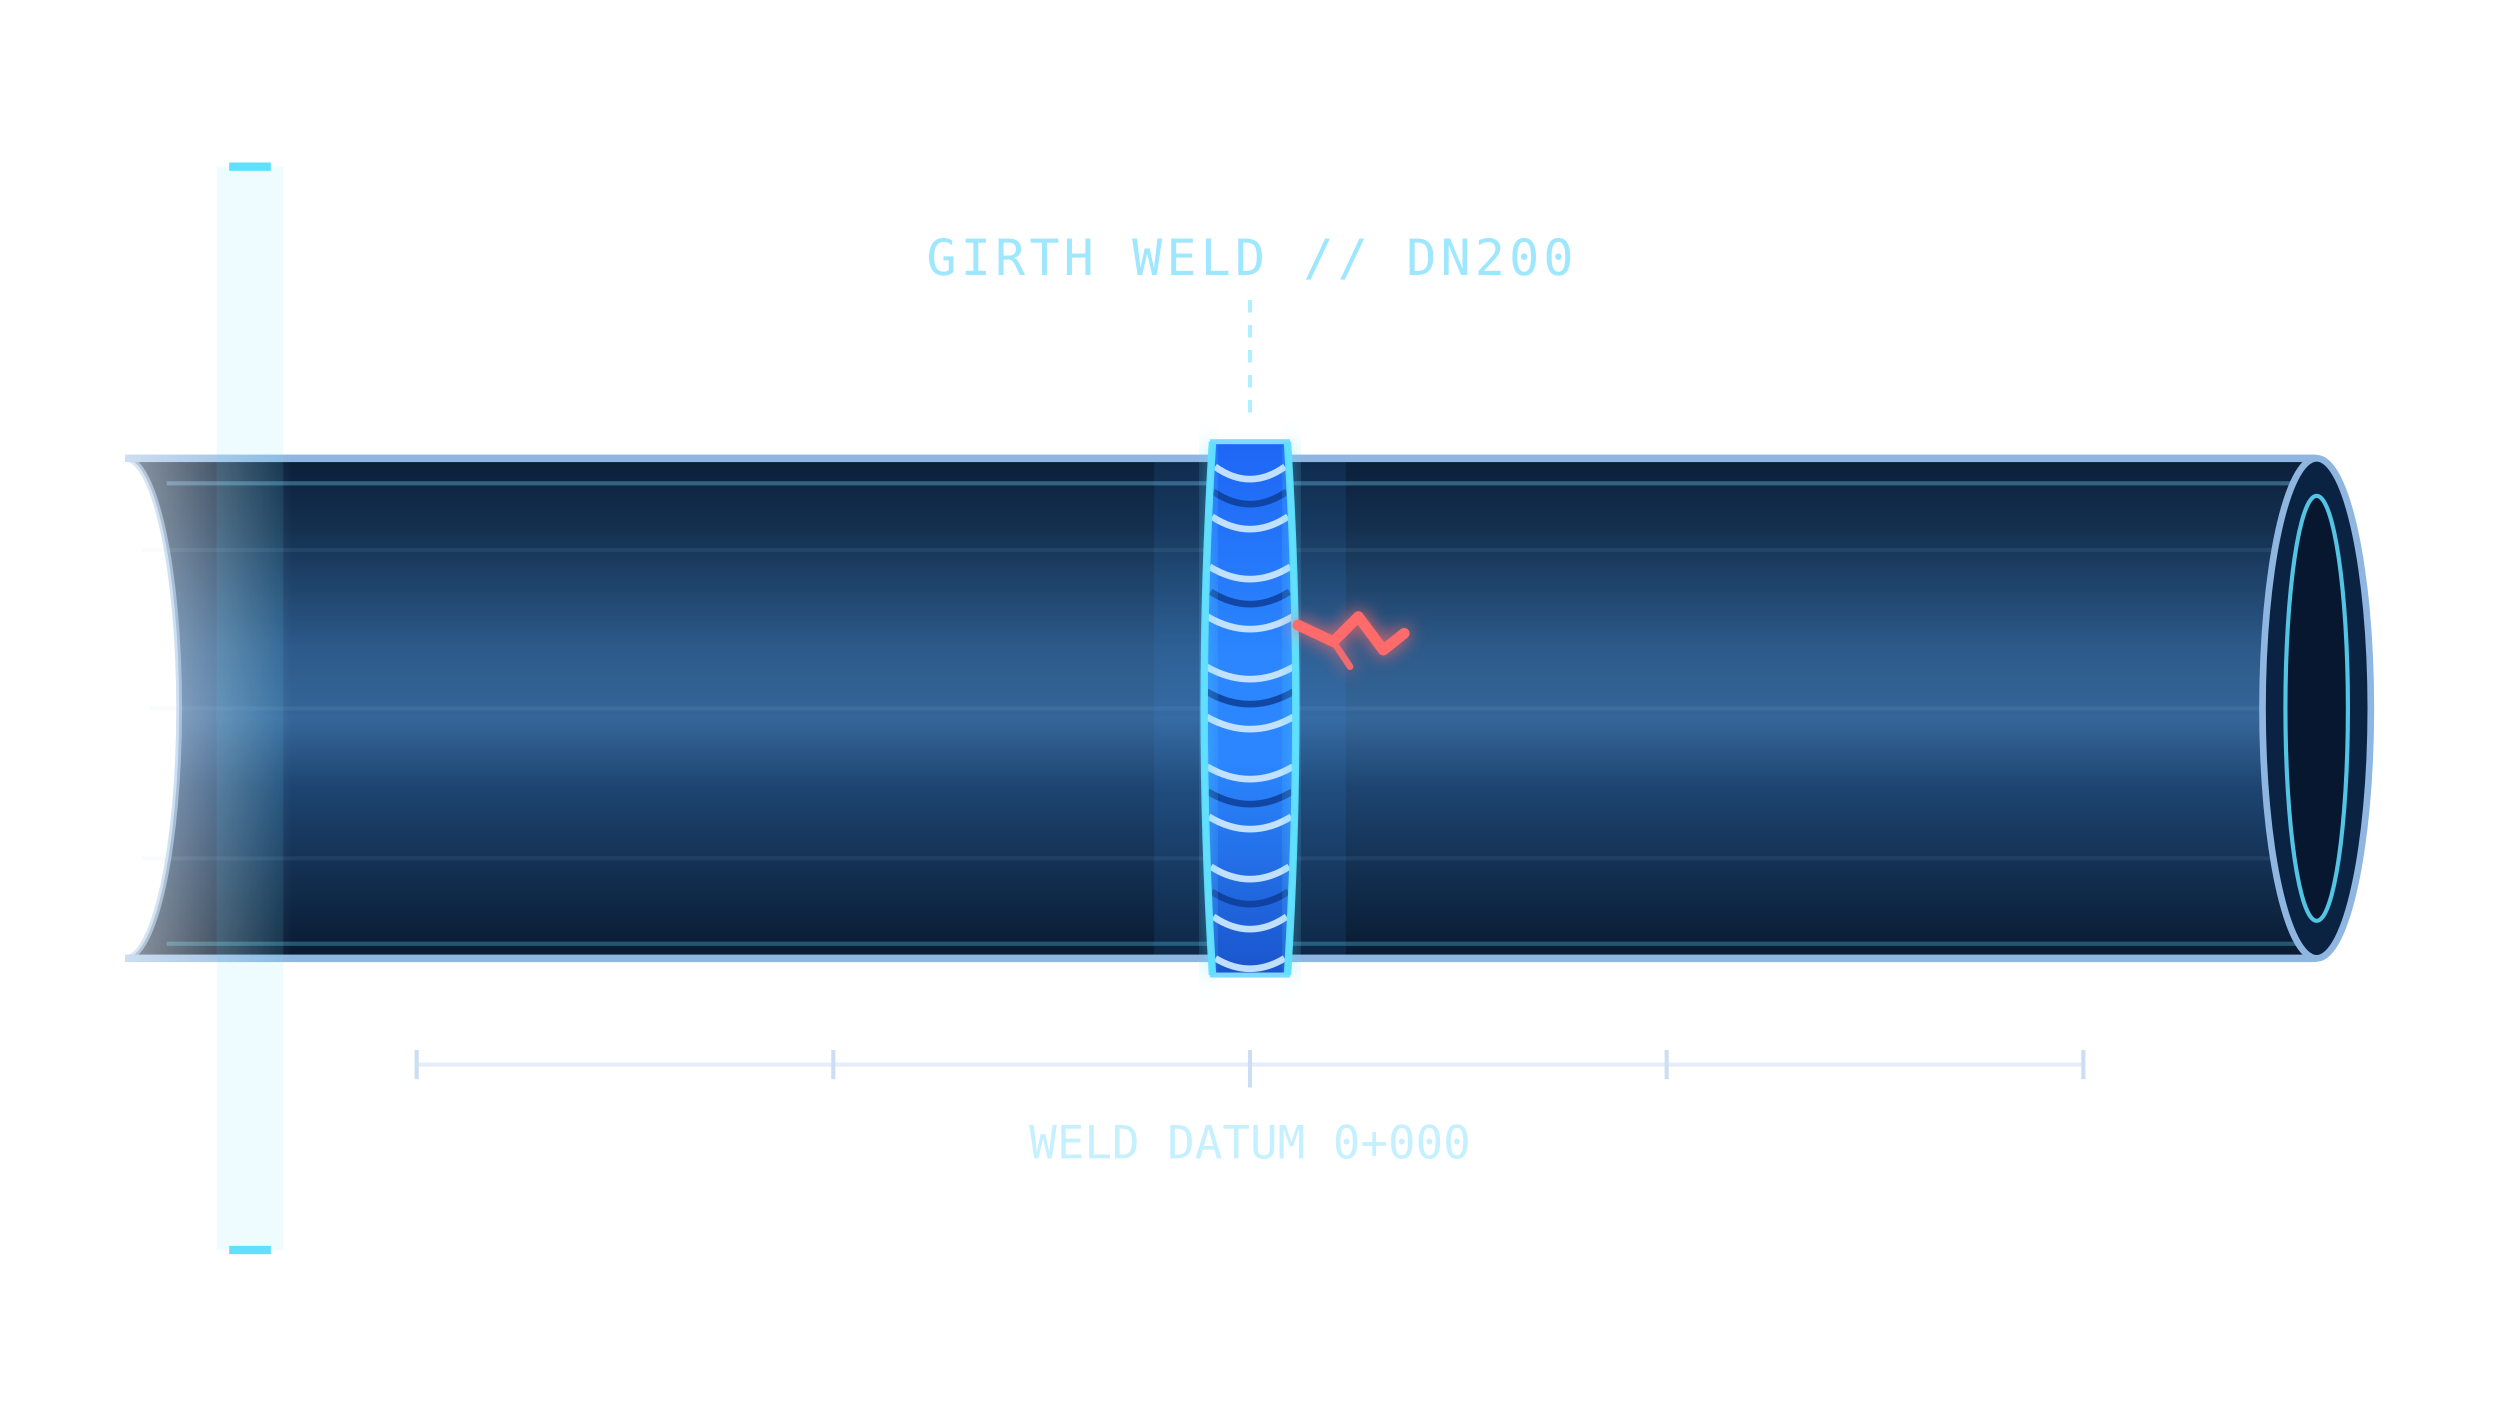
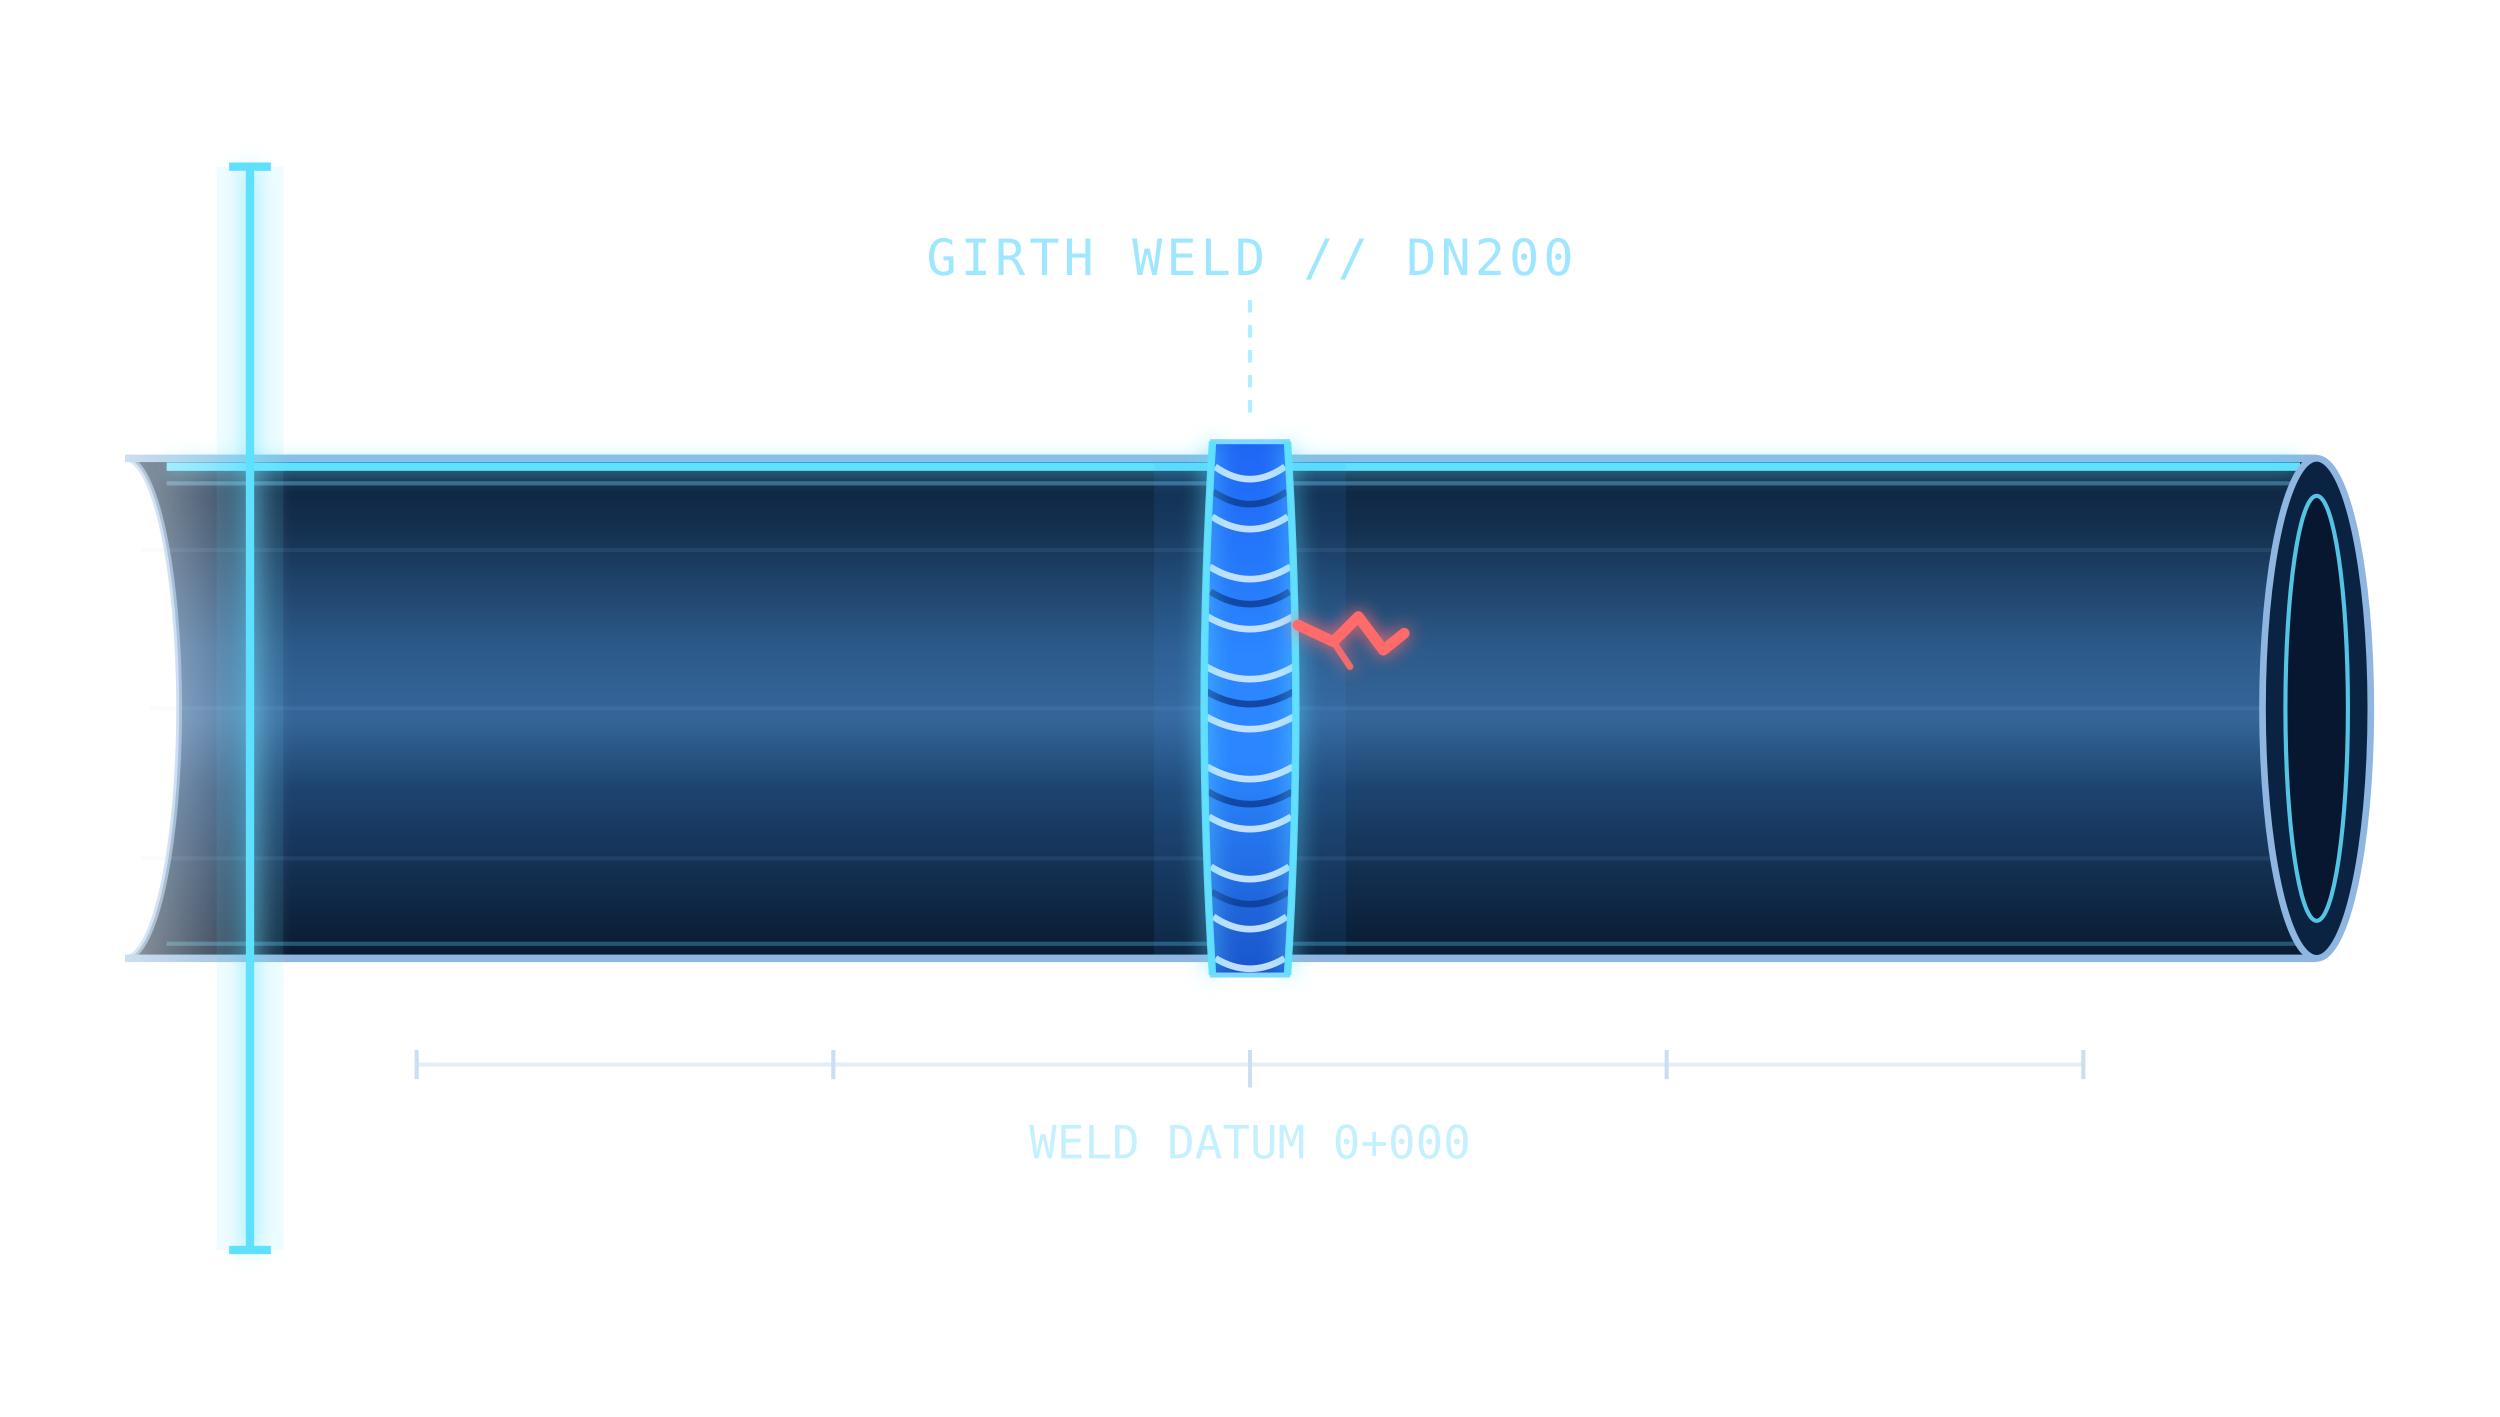
<svg xmlns="http://www.w3.org/2000/svg" viewBox="0 0 600 340" width="100%" height="100%">
  <defs>
    <linearGradient id="apipeShade" x1="0" y1="0" x2="0" y2="1">
      <stop offset="0%" stop-color="#0a1f3a" />
      <stop offset="14%" stop-color="#14304f" />
      <stop offset="38%" stop-color="#2c5a8a" />
      <stop offset="52%" stop-color="#356699" />
      <stop offset="66%" stop-color="#1d4470" />
      <stop offset="100%" stop-color="#081a30" />
    </linearGradient>
    <linearGradient id="aweldFill" x1="0" y1="0" x2="0" y2="1">
      <stop offset="0%" stop-color="#1E66F5" />
      <stop offset="40%" stop-color="#2b86ff" />
      <stop offset="60%" stop-color="#2b86ff" />
      <stop offset="100%" stop-color="#1a55cc" />
    </linearGradient>
    <linearGradient id="aleftFade" x1="0" y1="0" x2="1" y2="0">
      <stop offset="0%" stop-color="#fff" stop-opacity="0" />
      <stop offset="12%" stop-color="#fff" stop-opacity="1" />
      <stop offset="100%" stop-color="#fff" stop-opacity="1" />
    </linearGradient>
    <mask id="afadeMask">
      <rect x="0" y="0" width="600" height="340" fill="url(#aleftFade)" />
    </mask>
-     <filter id="aglowC" x="-60%" y="-60%" width="220%" height="220%">
+     <filter id="aglowC" filterUnits="userSpaceOnUse" x="-59" y="-19" width="670" height="378">
      <feGaussianBlur stdDeviation="2.5" result="b" />
      <feMerge>
        <feMergeNode in="b" />
        <feMergeNode in="SourceGraphic" />
      </feMerge>
    </filter>
    <filter id="aglowR" x="-80%" y="-80%" width="260%" height="260%">
      <feGaussianBlur stdDeviation="2.2" result="b" />
      <feMerge>
        <feMergeNode in="b" />
        <feMergeNode in="SourceGraphic" />
      </feMerge>
    </filter>
  </defs>
  <g mask="url(#afadeMask)">
    <path d="M30,110 A13,60 0 0 1 30,230 L556,230 A13,60 0 0 0 556,110 Z" fill="url(#apipeShade)" stroke="none" />
    <g stroke="#8fb6e0" stroke-width="1" opacity="0.10">
      <line x1="34" y1="132" x2="566" y2="132" />
      <line x1="36" y1="170" x2="568" y2="170" />
      <line x1="34" y1="206" x2="566" y2="206" />
    </g>
    <path d="M30,110 L556,110" stroke="#8fb6e0" stroke-width="1.8" fill="none" />
    <path d="M30,230 L556,230" stroke="#8fb6e0" stroke-width="1.8" fill="none" />
    <path d="M30,110 A13,60 0 0 1 30,230" stroke="#8fb6e0" stroke-width="1.4" fill="none" opacity="0.7" />
    <line x1="40" y1="112" x2="552" y2="112" stroke="#5fe0ff" stroke-width="2" opacity="1" filter="url(#aglowC)" />
    <line x1="40" y1="116" x2="552" y2="116" stroke="#7fd8ff" stroke-width="1" opacity="0.35" />
    <line x1="40" y1="226.5" x2="552" y2="226.5" stroke="#5fe0ff" stroke-width="1" opacity="0.3" />
  </g>
  <ellipse cx="556" cy="170" rx="13" ry="60" fill="#0b2342" stroke="#8fb6e0" stroke-width="1.6" />
  <ellipse cx="556" cy="170" rx="7.5" ry="51" fill="#06152b" stroke="#5fe0ff" stroke-width="1" opacity="0.85" />
  <g>
    <rect x="277" y="110.8" width="13" height="118.4" fill="#3f9bff" opacity="0.10" />
    <rect x="310" y="110.8" width="13" height="118.4" fill="#3f9bff" opacity="0.10" />
    <path d="M291,106 Q287,170 291,234 L309,234 Q313,170 309,106 Z" fill="url(#aweldFill)" stroke="#7fd8ff" stroke-width="1.2" />
    <g stroke="#c8e6ff" stroke-width="1.6" fill="none" opacity="0.95">
      <path d="M291.6,112 Q300,118 308.4,112" />
      <path d="M290.9,124 Q300,130 309.1,124" />
      <path d="M290.3,136 Q300,142 309.7,136" />
      <path d="M289.8,148 Q300,154 310.2,148" />
      <path d="M289.5,160 Q300,166 310.5,160" />
      <path d="M289.5,172 Q300,178 310.5,172" />
      <path d="M289.7,184 Q300,190 310.3,184" />
      <path d="M290.1,196 Q300,202 309.9,196" />
      <path d="M290.6,208 Q300,214 309.4,208" />
      <path d="M291.2,220 Q300,226 308.8,220" />
      <path d="M291.7,230 Q300,235 308.3,230" />
    </g>
    <g stroke="#0d3d96" stroke-width="1.6" fill="none" opacity="0.85">
      <path d="M291.2,118 Q300,124 308.8,118" />
      <path d="M290.5,142 Q300,148 309.5,142" />
      <path d="M289.6,166 Q300,172 310.4,166" />
      <path d="M289.9,190 Q300,196 310.1,190" />
      <path d="M290.8,214 Q300,220 309.2,214" />
    </g>
    <path d="M291,106 Q287,170 291,234" stroke="#5fe0ff" stroke-width="1.8" fill="none" opacity="0.95" filter="url(#aglowC)" />
    <path d="M309,106 Q313,170 309,234" stroke="#5fe0ff" stroke-width="1.8" fill="none" opacity="0.95" filter="url(#aglowC)" />
  </g>
  <g id="aflaw" filter="url(#aglowR)">
    <polyline points="311.5,150 320,154 326,148 332,156 337,152" fill="none" stroke="#ff6b6b" stroke-width="2.6" stroke-linejoin="round" stroke-linecap="round" />
    <polyline points="320,154 324,160" fill="none" stroke="#ff6b6b" stroke-width="1.6" stroke-linecap="round" opacity="0.9" />
  </g>
  <g font-family="JetBrains Mono, monospace" fill="#9fe6ff">
    <text x="300" y="66" font-size="12" text-anchor="middle" letter-spacing="1">GIRTH WELD // DN200</text>
    <line x1="300" y1="72" x2="300" y2="100" stroke="#5fe0ff" stroke-width="1" opacity="0.5" stroke-dasharray="3 3" />
  </g>
  <g stroke="#8fb6e0" opacity="0.45" stroke-width="1">
    <line x1="100" y1="252" x2="100" y2="259" />
    <line x1="200" y1="252" x2="200" y2="259" />
    <line x1="300" y1="252" x2="300" y2="261" />
    <line x1="400" y1="252" x2="400" y2="259" />
    <line x1="500" y1="252" x2="500" y2="259" />
    <line x1="100" y1="255.5" x2="500" y2="255.5" opacity="0.5" />
  </g>
  <text x="300" y="278" font-family="JetBrains Mono, monospace" font-size="11" fill="#9fe6ff" text-anchor="middle" opacity="0.6">WELD DATUM 0+000</text>
  <g id="ascanG" transform="translate(60,0)">
    <rect x="-8" y="40" width="16" height="260" fill="#5fe0ff" opacity="0.10" />
    <line x1="0" y1="40" x2="0" y2="300" stroke="#5fe0ff" stroke-width="2" filter="url(#aglowC)" />
    <line x1="-5" y1="40" x2="5" y2="40" stroke="#5fe0ff" stroke-width="2" />
    <line x1="-5" y1="300" x2="5" y2="300" stroke="#5fe0ff" stroke-width="2" />
  </g>
  <circle id="aping" cx="315" cy="150" r="6" fill="none" stroke="#ff6b6b" stroke-width="2.5" opacity="0" />
</svg>
